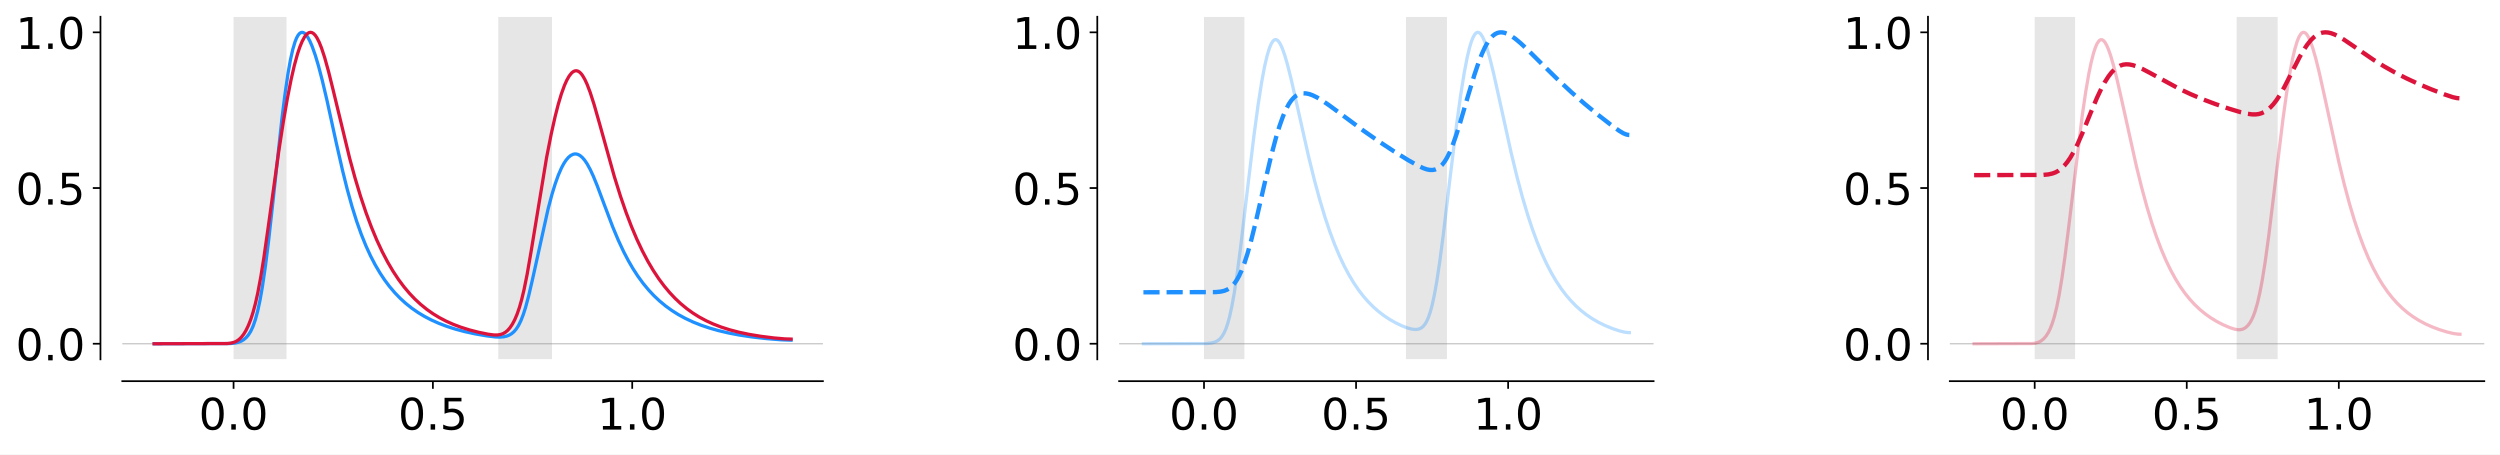
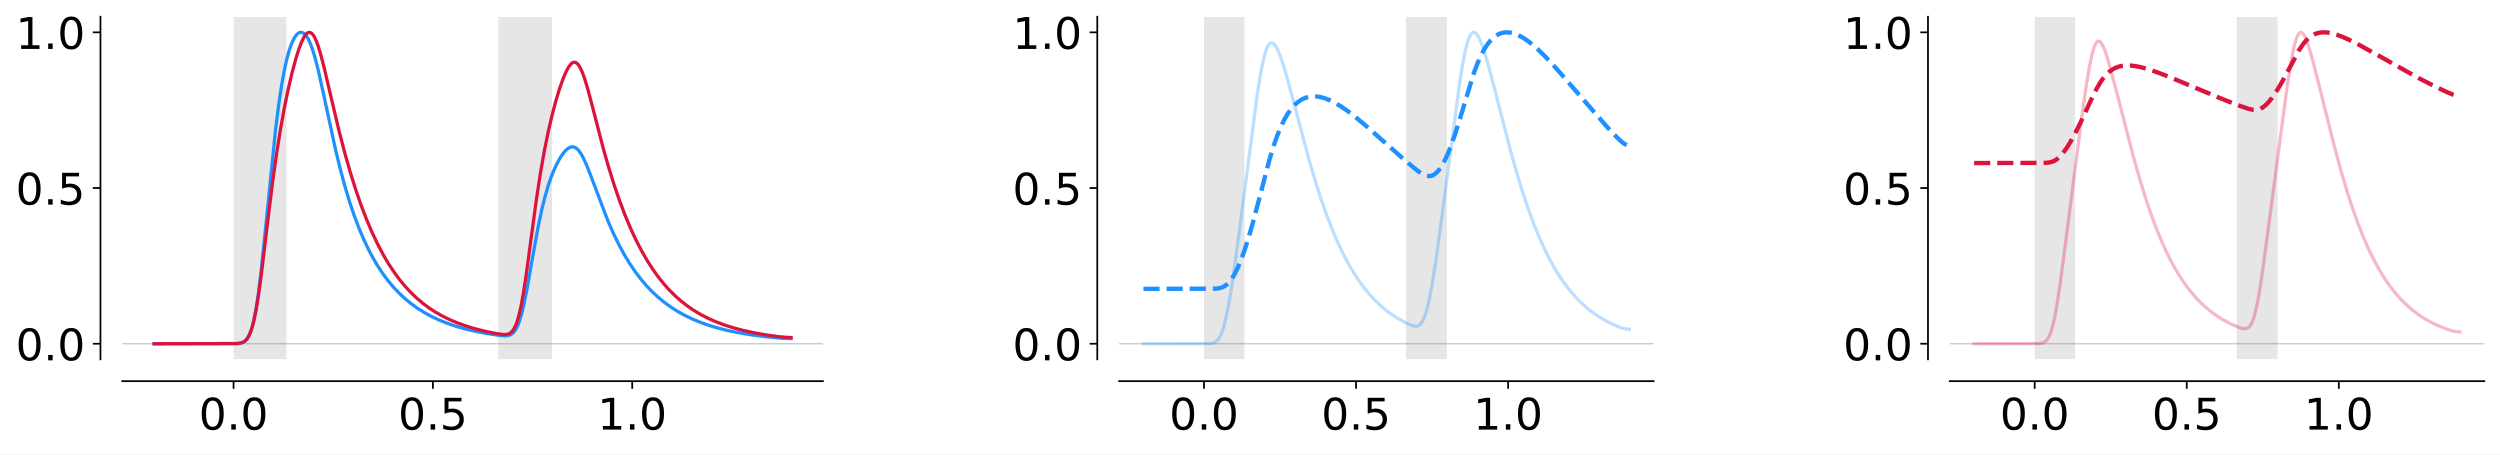
<svg xmlns="http://www.w3.org/2000/svg" xmlns:xlink="http://www.w3.org/1999/xlink" width="1144.836pt" height="208.104pt" viewBox="0 0 1144.836 208.104" version="1.1">
  <defs>
    <style type="text/css">*{stroke-linejoin: round; stroke-linecap: butt}</style>
  </defs>
  <g id="figure_1">
    <g id="patch_1">
      <path d="M 0 208.104  L 1144.836 208.104  L 1144.836 0  L 0 0  z " style="fill: #ffffff" />
    </g>
    <g id="axes_1">
      <g id="patch_2">
        <path d="M 56.006 164.548  L 376.836 164.548  L 376.836 7.668  L 56.006 7.668  z " style="fill: #ffffff" />
      </g>
      <g id="patch_3">
-         <path d="M 106.958 164.548  L 106.958 7.668  L 131.204 7.668  L 131.204 164.548  z " clip-path="url(#p8d3ec45b4a)" style="fill: #808080; opacity: 0.2" />
+         <path d="M 106.958 164.548  L 106.958 7.668  L 131.204 7.668  L 131.204 164.548  z " clip-path="url(#pa4764b0ee5)" style="fill: #808080; opacity: 0.2" />
      </g>
      <g id="patch_4">
-         <path d="M 228.188 164.548  L 228.188 7.668  L 252.79 7.668  L 252.79 164.548  z " clip-path="url(#p8d3ec45b4a)" style="fill: #808080; opacity: 0.2" />
+         <path d="M 228.188 164.548  L 228.188 7.668  L 252.79 7.668  L 252.79 164.548  z " clip-path="url(#pa4764b0ee5)" style="fill: #808080; opacity: 0.2" />
      </g>
      <g id="matplotlib.axis_1">
        <g id="xtick_1">
          <g id="line2d_1">
            <defs>
-               <path id="mb695e77aee" d="M 0 0  L 0 3.5  " style="stroke: #000000; stroke-width: 0.8" />
+               <path id="m44a1db92fa" d="M 0 0  L 0 3.5  " style="stroke: #000000; stroke-width: 0.8" />
            </defs>
            <g>
-               <use xlink:href="#mb695e77aee" x="106.958" y="174.548" style="stroke: #000000; stroke-width: 0.8" />
+               <use xlink:href="#m44a1db92fa" x="106.958" y="174.548" style="stroke: #000000; stroke-width: 0.8" />
            </g>
          </g>
          <g id="text_1">
            <g transform="translate(91.05515 196.7444)scale(0.2 -0.2)">
              <defs>
                <path id="DejaVuSans-30" d="M 2034 4250  Q 1547 4250 1301 3770  Q 1056 3291 1056 2328  Q 1056 1369 1301 889  Q 1547 409 2034 409  Q 2525 409 2770 889  Q 3016 1369 3016 2328  Q 3016 3291 2770 3770  Q 2525 4250 2034 4250  z M 2034 4750  Q 2819 4750 3233 4129  Q 3647 3509 3647 2328  Q 3647 1150 3233 529  Q 2819 -91 2034 -91  Q 1250 -91 836 529  Q 422 1150 422 2328  Q 422 3509 836 4129  Q 1250 4750 2034 4750  z " transform="scale(0.015625)" />
                <path id="DejaVuSans-2e" d="M 684 794  L 1344 794  L 1344 0  L 684 0  L 684 794  z " transform="scale(0.015625)" />
              </defs>
              <use xlink:href="#DejaVuSans-30" />
              <use xlink:href="#DejaVuSans-2e" x="63.623" />
              <use xlink:href="#DejaVuSans-30" x="95.41" />
            </g>
          </g>
        </g>
        <g id="xtick_2">
          <g id="line2d_2">
            <g>
-               <use xlink:href="#mb695e77aee" x="198.237" y="174.548" style="stroke: #000000; stroke-width: 0.8" />
+               <use xlink:href="#m44a1db92fa" x="198.237" y="174.548" style="stroke: #000000; stroke-width: 0.8" />
            </g>
          </g>
          <g id="text_2">
            <g transform="translate(182.3337 196.7444)scale(0.2 -0.2)">
              <defs>
                <path id="DejaVuSans-35" d="M 691 4666  L 3169 4666  L 3169 4134  L 1269 4134  L 1269 2991  Q 1406 3038 1543 3061  Q 1681 3084 1819 3084  Q 2600 3084 3056 2656  Q 3513 2228 3513 1497  Q 3513 744 3044 326  Q 2575 -91 1722 -91  Q 1428 -91 1123 -41  Q 819 9 494 109  L 494 744  Q 775 591 1075 516  Q 1375 441 1709 441  Q 2250 441 2565 725  Q 2881 1009 2881 1497  Q 2881 1984 2565 2268  Q 2250 2553 1709 2553  Q 1456 2553 1204 2497  Q 953 2441 691 2322  L 691 4666  z " transform="scale(0.015625)" />
              </defs>
              <use xlink:href="#DejaVuSans-30" />
              <use xlink:href="#DejaVuSans-2e" x="63.623" />
              <use xlink:href="#DejaVuSans-35" x="95.41" />
            </g>
          </g>
        </g>
        <g id="xtick_3">
          <g id="line2d_3">
            <g>
-               <use xlink:href="#mb695e77aee" x="289.515" y="174.548" style="stroke: #000000; stroke-width: 0.8" />
+               <use xlink:href="#m44a1db92fa" x="289.515" y="174.548" style="stroke: #000000; stroke-width: 0.8" />
            </g>
          </g>
          <g id="text_3">
            <g transform="translate(273.6123 196.7444)scale(0.2 -0.2)">
              <defs>
                <path id="DejaVuSans-31" d="M 794 531  L 1825 531  L 1825 4091  L 703 3866  L 703 4441  L 1819 4666  L 2450 4666  L 2450 531  L 3481 531  L 3481 0  L 794 0  L 794 531  z " transform="scale(0.015625)" />
              </defs>
              <use xlink:href="#DejaVuSans-31" />
              <use xlink:href="#DejaVuSans-2e" x="63.623" />
              <use xlink:href="#DejaVuSans-30" x="95.41" />
            </g>
          </g>
        </g>
      </g>
      <g id="matplotlib.axis_2">
        <g id="ytick_1">
          <g id="line2d_4">
            <defs>
-               <path id="mb2b7f7487c" d="M 0 0  L -3.5 0  " style="stroke: #000000; stroke-width: 0.8" />
+               <path id="m8c30fe0b7a" d="M 0 0  L -3.5 0  " style="stroke: #000000; stroke-width: 0.8" />
            </defs>
            <g>
-               <use xlink:href="#mb2b7f7487c" x="46.006" y="157.417" style="stroke: #000000; stroke-width: 0.8" />
+               <use xlink:href="#m8c30fe0b7a" x="46.006" y="157.417" style="stroke: #000000; stroke-width: 0.8" />
            </g>
          </g>
          <g id="text_4">
            <g transform="translate(7.2 165.0151)scale(0.2 -0.2)">
              <use xlink:href="#DejaVuSans-30" />
              <use xlink:href="#DejaVuSans-2e" x="63.623" />
              <use xlink:href="#DejaVuSans-30" x="95.41" />
            </g>
          </g>
        </g>
        <g id="ytick_2">
          <g id="line2d_5">
            <g>
-               <use xlink:href="#mb2b7f7487c" x="46.006" y="86.108" style="stroke: #000000; stroke-width: 0.8" />
+               <use xlink:href="#m8c30fe0b7a" x="46.006" y="86.108" style="stroke: #000000; stroke-width: 0.8" />
            </g>
          </g>
          <g id="text_5">
            <g transform="translate(7.2 93.70597)scale(0.2 -0.2)">
              <use xlink:href="#DejaVuSans-30" />
              <use xlink:href="#DejaVuSans-2e" x="63.623" />
              <use xlink:href="#DejaVuSans-35" x="95.41" />
            </g>
          </g>
        </g>
        <g id="ytick_3">
          <g id="line2d_6">
            <g>
-               <use xlink:href="#mb2b7f7487c" x="46.006" y="14.798" style="stroke: #000000; stroke-width: 0.8" />
+               <use xlink:href="#m8c30fe0b7a" x="46.006" y="14.798" style="stroke: #000000; stroke-width: 0.8" />
            </g>
          </g>
          <g id="text_6">
            <g transform="translate(7.2 22.39688)scale(0.2 -0.2)">
              <use xlink:href="#DejaVuSans-31" />
              <use xlink:href="#DejaVuSans-2e" x="63.623" />
              <use xlink:href="#DejaVuSans-30" x="95.41" />
            </g>
          </g>
        </g>
      </g>
      <g id="line2d_7">
-         <path d="M 56.006 157.417  L 376.836 157.417  " clip-path="url(#p8d3ec45b4a)" style="fill: none; stroke: #808080; stroke-opacity: 0.5; stroke-width: 0.5; stroke-linecap: square" />
+         <path d="M 56.006 157.417  L 376.836 157.417  " clip-path="url(#pa4764b0ee5)" style="fill: none; stroke: #808080; stroke-opacity: 0.5; stroke-width: 0.5; stroke-linecap: square" />
      </g>
      <g id="line2d_8">
-         <path d="M 70.589 157.417  L 105.532 157.316  L 107.671 157.08  L 109.098 156.748  L 110.524 156.186  L 111.594 155.551  L 112.663 154.662  L 113.733 153.429  L 114.803 151.736  L 115.872 149.438  L 116.942 146.377  L 118.012 142.406  L 119.081 137.412  L 120.151 131.341  L 121.577 121.609  L 123.003 110.222  L 125.143 90.95  L 129.065 54.689  L 130.491 43.224  L 131.917 33.483  L 132.987 27.492  L 134.057 22.696  L 135.126 19.095  L 135.839 17.335  L 136.552 16.06  L 137.266 15.242  L 137.979 14.847  L 138.692 14.843  L 139.405 15.196  L 140.118 15.874  L 140.831 16.849  L 141.901 18.811  L 142.971 21.306  L 144.397 25.355  L 145.823 30.117  L 147.606 36.909  L 149.745 46.006  L 154.024 65.577  L 156.876 78.128  L 159.016 86.708  L 161.155 94.422  L 163.294 101.262  L 165.434 107.287  L 167.573 112.583  L 169.712 117.243  L 171.852 121.352  L 173.991 124.986  L 176.13 128.208  L 178.27 131.072  L 180.766 134.023  L 183.261 136.61  L 185.757 138.886  L 188.61 141.16  L 191.462 143.134  L 194.315 144.855  L 197.524 146.531  L 201.089 148.123  L 204.655 149.474  L 208.577 150.73  L 212.856 151.869  L 217.491 152.879  L 222.839 153.807  L 226.761 154.287  L 228.901 154.369  L 230.683 154.227  L 232.11 153.894  L 233.179 153.466  L 234.249 152.834  L 235.319 151.937  L 236.388 150.701  L 237.458 149.04  L 238.528 146.871  L 239.597 144.134  L 240.667 140.806  L 242.093 135.51  L 243.876 127.828  L 251.007 95.611  L 252.79 88.94  L 254.216 84.286  L 255.642 80.3  L 257.069 77.008  L 258.138 74.991  L 259.208 73.356  L 260.278 72.095  L 261.347 71.2  L 262.417 70.668  L 263.13 70.514  L 263.843 70.521  L 264.556 70.688  L 265.626 71.24  L 266.696 72.148  L 267.765 73.403  L 268.835 74.991  L 270.261 77.584  L 271.688 80.652  L 273.47 85.002  L 276.679 93.586  L 280.601 103.941  L 283.097 109.91  L 285.593 115.262  L 287.733 119.362  L 289.872 123.041  L 292.011 126.34  L 294.507 129.761  L 297.003 132.776  L 299.499 135.437  L 301.995 137.789  L 304.847 140.15  L 307.7 142.209  L 310.552 144.009  L 313.761 145.768  L 317.327 147.443  L 320.892 148.871  L 324.814 150.203  L 329.093 151.418  L 333.729 152.504  L 338.72 153.452  L 344.425 154.308  L 350.843 155.044  L 357.618 155.602  L 361.896 155.765  L 362.253 155.767  L 362.253 155.767  " clip-path="url(#p8d3ec45b4a)" style="fill: none; stroke: #1e90ff; stroke-width: 1.5; stroke-linecap: square" />
+         <path d="M 70.589 157.417  L 108.741 157.329  L 110.167 157.127  L 111.237 156.77  L 111.95 156.358  L 112.663 155.739  L 113.376 154.839  L 114.089 153.575  L 114.803 151.859  L 115.516 149.603  L 116.229 146.729  L 117.298 141.141  L 118.368 133.962  L 119.438 125.294  L 120.864 111.905  L 126.212 59.107  L 127.639 47.852  L 129.065 38.418  L 130.134 32.532  L 131.204 27.614  L 132.274 23.601  L 133.343 20.422  L 134.413 18.006  L 135.483 16.293  L 136.196 15.517  L 136.909 15.023  L 137.622 14.804  L 138.335 14.861  L 139.048 15.195  L 139.762 15.812  L 140.475 16.717  L 141.188 17.917  L 142.257 20.272  L 143.327 23.283  L 144.397 26.903  L 145.823 32.538  L 147.962 42.166  L 153.667 68.604  L 155.807 77.381  L 157.946 85.31  L 160.085 92.418  L 162.225 98.77  L 164.364 104.441  L 166.503 109.504  L 168.643 114.029  L 170.782 118.078  L 172.921 121.708  L 175.417 125.476  L 177.913 128.806  L 180.409 131.755  L 182.905 134.371  L 185.401 136.697  L 188.253 139.046  L 191.106 141.107  L 194.315 143.13  L 197.524 144.882  L 201.089 146.559  L 204.655 147.994  L 208.577 149.336  L 212.856 150.565  L 217.491 151.668  L 222.839 152.705  L 228.544 153.576  L 231.04 153.786  L 232.466 153.698  L 233.536 153.401  L 234.249 153.026  L 234.962 152.455  L 235.675 151.636  L 236.388 150.519  L 237.102 149.054  L 237.815 147.205  L 238.884 143.664  L 239.954 139.219  L 241.38 132.099  L 243.876 117.902  L 246.372 104.179  L 248.155 95.769  L 249.581 90.034  L 251.007 85.132  L 252.433 80.967  L 253.86 77.433  L 255.286 74.447  L 256.712 71.951  L 258.138 69.93  L 259.208 68.743  L 260.278 67.871  L 261.347 67.358  L 262.06 67.24  L 262.774 67.317  L 263.487 67.601  L 264.2 68.098  L 264.913 68.811  L 265.983 70.272  L 267.052 72.168  L 268.479 75.256  L 270.261 79.741  L 278.462 101.367  L 280.958 107.027  L 283.454 112.135  L 285.95 116.721  L 288.446 120.828  L 290.942 124.502  L 293.437 127.788  L 295.933 130.728  L 298.429 133.358  L 301.282 136.03  L 304.134 138.389  L 306.987 140.473  L 310.196 142.531  L 313.405 144.327  L 316.97 146.055  L 320.536 147.542  L 324.458 148.939  L 328.737 150.222  L 333.372 151.378  L 338.72 152.464  L 344.425 153.39  L 350.843 154.212  L 357.618 154.864  L 361.54 155.055  L 362.253 155.062  L 362.253 155.062  " clip-path="url(#pa4764b0ee5)" style="fill: none; stroke: #1e90ff; stroke-width: 1.5; stroke-linecap: square" />
      </g>
      <g id="line2d_9">
-         <path d="M 70.589 157.417  L 104.106 157.314  L 105.889 157.09  L 107.315 156.693  L 108.384 156.191  L 109.454 155.451  L 110.524 154.418  L 111.594 153.042  L 112.663 151.276  L 113.733 149.066  L 114.803 146.347  L 115.872 143.038  L 116.942 139.046  L 118.012 134.291  L 119.438 126.705  L 120.864 117.798  L 123.003 102.725  L 127.639 69.373  L 129.778 55.588  L 131.561 45.278  L 133.343 36.239  L 134.77 30.044  L 136.196 24.847  L 137.266 21.632  L 138.335 19.018  L 139.405 17.018  L 140.118 16.033  L 140.831 15.332  L 141.544 14.919  L 142.257 14.798  L 142.971 14.973  L 143.684 15.444  L 144.397 16.208  L 145.11 17.259  L 146.18 19.351  L 147.249 22.019  L 148.675 26.355  L 150.458 32.765  L 152.598 41.394  L 160.085 72.364  L 162.581 81.503  L 165.077 89.807  L 167.573 97.287  L 170.069 103.991  L 172.565 109.982  L 175.061 115.326  L 177.557 120.085  L 180.052 124.317  L 182.548 128.076  L 185.044 131.412  L 187.54 134.369  L 190.036 136.988  L 192.532 139.304  L 195.384 141.623  L 198.237 143.636  L 201.089 145.381  L 204.298 147.068  L 207.507 148.504  L 211.073 149.852  L 214.995 151.082  L 219.274 152.179  L 223.552 153.048  L 226.048 153.376  L 227.831 153.398  L 229.257 153.172  L 230.327 152.792  L 231.397 152.18  L 232.466 151.29  L 233.536 150.079  L 234.606 148.5  L 235.675 146.497  L 236.745 143.999  L 237.815 140.922  L 238.884 137.185  L 239.954 132.734  L 241.38 125.695  L 243.163 115.427  L 250.294 72.182  L 252.433 61.319  L 254.216 53.357  L 255.642 47.797  L 257.069 43.025  L 258.495 39.089  L 259.565 36.707  L 260.634 34.83  L 261.704 33.473  L 262.417 32.866  L 263.13 32.504  L 263.843 32.391  L 264.556 32.532  L 265.27 32.927  L 265.983 33.575  L 266.696 34.473  L 267.765 36.269  L 268.835 38.566  L 270.261 42.305  L 272.044 47.835  L 274.54 56.568  L 281.315 80.829  L 284.167 89.944  L 286.663 97.175  L 289.159 103.714  L 291.655 109.599  L 294.151 114.881  L 296.646 119.609  L 299.142 123.834  L 301.638 127.604  L 304.134 130.962  L 306.63 133.95  L 309.126 136.603  L 311.622 138.958  L 314.474 141.321  L 317.327 143.377  L 320.179 145.163  L 323.388 146.891  L 326.597 148.364  L 330.163 149.745  L 334.085 151.006  L 338.364 152.128  L 342.999 153.106  L 348.347 153.992  L 354.409 154.756  L 359.4 155.188  L 362.253 155.278  L 362.253 155.278  " clip-path="url(#p8d3ec45b4a)" style="fill: none; stroke: #dc143c; stroke-width: 1.5; stroke-linecap: square" />
+         <path d="M 70.589 157.417  L 108.741 157.325  L 110.167 157.116  L 111.237 156.752  L 111.95 156.336  L 112.663 155.714  L 113.376 154.819  L 114.089 153.574  L 114.803 151.901  L 115.516 149.728  L 116.229 146.995  L 117.298 141.774  L 118.368 135.227  L 119.794 124.75  L 122.29 103.916  L 124.786 83.687  L 126.569 70.942  L 128.352 59.729  L 130.134 49.857  L 131.917 41.145  L 133.7 33.486  L 135.483 26.859  L 136.909 22.363  L 137.979 19.54  L 139.048 17.283  L 139.762 16.143  L 140.475 15.332  L 141.188 14.881  L 141.901 14.814  L 142.614 15.148  L 143.327 15.887  L 144.04 17.025  L 144.753 18.542  L 145.823 21.459  L 146.893 25.023  L 148.319 30.507  L 150.815 41.131  L 155.093 59.288  L 157.946 70.288  L 160.442 79.033  L 162.938 86.977  L 165.434 94.167  L 167.929 100.66  L 170.425 106.511  L 172.921 111.776  L 175.417 116.505  L 177.913 120.748  L 180.409 124.548  L 182.905 127.948  L 185.401 130.988  L 187.897 133.704  L 190.749 136.453  L 193.602 138.868  L 196.454 140.99  L 199.306 142.856  L 202.516 144.688  L 205.725 146.277  L 209.29 147.799  L 213.212 149.222  L 217.491 150.525  L 222.126 151.694  L 227.118 152.72  L 229.97 153.146  L 231.397 153.194  L 232.466 153.04  L 233.179 152.78  L 233.892 152.337  L 234.606 151.648  L 235.319 150.646  L 236.032 149.26  L 236.745 147.421  L 237.458 145.076  L 238.528 140.537  L 239.597 134.78  L 241.024 125.48  L 243.163 109.544  L 245.659 91.137  L 247.442 79.503  L 249.224 69.364  L 251.007 60.553  L 252.79 52.854  L 254.573 46.115  L 256.356 40.262  L 257.782 36.228  L 259.208 32.856  L 260.278 30.855  L 261.347 29.406  L 262.06 28.798  L 262.774 28.508  L 263.487 28.561  L 264.2 28.97  L 264.913 29.74  L 265.626 30.865  L 266.696 33.176  L 267.765 36.141  L 269.192 40.876  L 271.331 48.959  L 276.323 68.216  L 278.819 76.956  L 281.315 84.933  L 283.81 92.176  L 286.306 98.734  L 288.802 104.663  L 291.298 110.015  L 293.794 114.842  L 296.29 119.187  L 298.786 123.094  L 301.282 126.602  L 303.778 129.748  L 306.274 132.566  L 309.126 135.426  L 311.978 137.943  L 314.831 140.158  L 317.683 142.107  L 320.892 144.023  L 324.101 145.685  L 327.667 147.277  L 331.589 148.766  L 335.868 150.129  L 340.503 151.354  L 345.495 152.435  L 351.2 153.428  L 356.905 154.199  L 360.47 154.498  L 362.253 154.548  L 362.253 154.548  " clip-path="url(#pa4764b0ee5)" style="fill: none; stroke: #dc143c; stroke-width: 1.5; stroke-linecap: square" />
      </g>
      <g id="patch_5">
        <path d="M 46.006 164.548  L 46.006 7.668  " style="fill: none; stroke: #000000; stroke-width: 0.8; stroke-linejoin: miter; stroke-linecap: square" />
      </g>
      <g id="patch_6">
        <path d="M 56.006 174.548  L 376.836 174.548  " style="fill: none; stroke: #000000; stroke-width: 0.8; stroke-linejoin: miter; stroke-linecap: square" />
      </g>
    </g>
    <g id="axes_2">
      <g id="patch_7">
        <path d="M 512.486 164.548  L 757.236 164.548  L 757.236 7.668  L 512.486 7.668  z " style="fill: #ffffff" />
      </g>
      <g id="patch_8">
-         <path d="M 551.356 164.548  L 551.356 7.668  L 569.852 7.668  L 569.852 164.548  z " clip-path="url(#p7a1808de73)" style="fill: #808080; opacity: 0.2" />
+         <path d="M 551.356 164.548  L 551.356 7.668  L 569.852 7.668  L 569.852 164.548  z " clip-path="url(#p0e6294948d)" style="fill: #808080; opacity: 0.2" />
      </g>
      <g id="patch_9">
-         <path d="M 643.837 164.548  L 643.837 7.668  L 662.606 7.668  L 662.606 164.548  z " clip-path="url(#p7a1808de73)" style="fill: #808080; opacity: 0.2" />
+         <path d="M 643.837 164.548  L 643.837 7.668  L 662.606 7.668  L 662.606 164.548  z " clip-path="url(#p0e6294948d)" style="fill: #808080; opacity: 0.2" />
      </g>
      <g id="matplotlib.axis_3">
        <g id="xtick_4">
          <g id="line2d_10">
            <g>
-               <use xlink:href="#mb695e77aee" x="551.356" y="174.548" style="stroke: #000000; stroke-width: 0.8" />
+               <use xlink:href="#m44a1db92fa" x="551.356" y="174.548" style="stroke: #000000; stroke-width: 0.8" />
            </g>
          </g>
          <g id="text_7">
            <g transform="translate(535.4526 196.7444)scale(0.2 -0.2)">
              <use xlink:href="#DejaVuSans-30" />
              <use xlink:href="#DejaVuSans-2e" x="63.623" />
              <use xlink:href="#DejaVuSans-30" x="95.41" />
            </g>
          </g>
        </g>
        <g id="xtick_5">
          <g id="line2d_11">
            <g>
-               <use xlink:href="#mb695e77aee" x="620.989" y="174.548" style="stroke: #000000; stroke-width: 0.8" />
+               <use xlink:href="#m44a1db92fa" x="620.989" y="174.548" style="stroke: #000000; stroke-width: 0.8" />
            </g>
          </g>
          <g id="text_8">
            <g transform="translate(605.0859 196.7444)scale(0.2 -0.2)">
              <use xlink:href="#DejaVuSans-30" />
              <use xlink:href="#DejaVuSans-2e" x="63.623" />
              <use xlink:href="#DejaVuSans-35" x="95.41" />
            </g>
          </g>
        </g>
        <g id="xtick_6">
          <g id="line2d_12">
            <g>
-               <use xlink:href="#mb695e77aee" x="690.622" y="174.548" style="stroke: #000000; stroke-width: 0.8" />
+               <use xlink:href="#m44a1db92fa" x="690.622" y="174.548" style="stroke: #000000; stroke-width: 0.8" />
            </g>
          </g>
          <g id="text_9">
            <g transform="translate(674.7191 196.7444)scale(0.2 -0.2)">
              <use xlink:href="#DejaVuSans-31" />
              <use xlink:href="#DejaVuSans-2e" x="63.623" />
              <use xlink:href="#DejaVuSans-30" x="95.41" />
            </g>
          </g>
        </g>
      </g>
      <g id="matplotlib.axis_4">
        <g id="ytick_4">
          <g id="line2d_13">
            <g>
-               <use xlink:href="#mb2b7f7487c" x="502.486" y="157.417" style="stroke: #000000; stroke-width: 0.8" />
+               <use xlink:href="#m8c30fe0b7a" x="502.486" y="157.417" style="stroke: #000000; stroke-width: 0.8" />
            </g>
          </g>
          <g id="text_10">
            <g transform="translate(463.68 165.0151)scale(0.2 -0.2)">
              <use xlink:href="#DejaVuSans-30" />
              <use xlink:href="#DejaVuSans-2e" x="63.623" />
              <use xlink:href="#DejaVuSans-30" x="95.41" />
            </g>
          </g>
        </g>
        <g id="ytick_5">
          <g id="line2d_14">
            <g>
-               <use xlink:href="#mb2b7f7487c" x="502.486" y="86.108" style="stroke: #000000; stroke-width: 0.8" />
+               <use xlink:href="#m8c30fe0b7a" x="502.486" y="86.108" style="stroke: #000000; stroke-width: 0.8" />
            </g>
          </g>
          <g id="text_11">
            <g transform="translate(463.68 93.70597)scale(0.2 -0.2)">
              <use xlink:href="#DejaVuSans-30" />
              <use xlink:href="#DejaVuSans-2e" x="63.623" />
              <use xlink:href="#DejaVuSans-35" x="95.41" />
            </g>
          </g>
        </g>
        <g id="ytick_6">
          <g id="line2d_15">
            <g>
-               <use xlink:href="#mb2b7f7487c" x="502.486" y="14.798" style="stroke: #000000; stroke-width: 0.8" />
+               <use xlink:href="#m8c30fe0b7a" x="502.486" y="14.798" style="stroke: #000000; stroke-width: 0.8" />
            </g>
          </g>
          <g id="text_12">
            <g transform="translate(463.68 22.39688)scale(0.2 -0.2)">
              <use xlink:href="#DejaVuSans-31" />
              <use xlink:href="#DejaVuSans-2e" x="63.623" />
              <use xlink:href="#DejaVuSans-30" x="95.41" />
            </g>
          </g>
        </g>
      </g>
      <g id="line2d_16">
-         <path d="M 512.486 157.417  L 757.236 157.417  " clip-path="url(#p7a1808de73)" style="fill: none; stroke: #808080; stroke-opacity: 0.5; stroke-width: 0.5; stroke-linecap: square" />
+         <path d="M 512.486 157.417  L 757.236 157.417  " clip-path="url(#p0e6294948d)" style="fill: none; stroke: #808080; stroke-opacity: 0.5; stroke-width: 0.5; stroke-linecap: square" />
      </g>
      <g id="line2d_17">
-         <path d="M 523.611 157.417  L 552.444 157.322  L 554.62 157.085  L 555.98 156.759  L 557.068 156.317  L 558.156 155.615  L 558.972 154.84  L 559.788 153.776  L 560.604 152.347  L 561.42 150.472  L 562.236 148.076  L 563.052 145.093  L 564.14 140.134  L 565.228 134.041  L 566.588 124.964  L 568.22 112.409  L 571.212 87.102  L 574.204 62.278  L 576.108 48.158  L 577.74 37.695  L 579.1 30.435  L 580.188 25.737  L 581.276 22.122  L 582.092 20.159  L 582.908 18.854  L 583.452 18.349  L 583.996 18.132  L 584.54 18.195  L 585.084 18.527  L 585.628 19.118  L 586.444 20.452  L 587.26 22.276  L 588.348 25.362  L 589.708 30.067  L 591.34 36.601  L 594.061 48.631  L 599.229 71.614  L 601.949 82.622  L 604.397 91.625  L 606.845 99.729  L 609.021 106.191  L 611.197 111.99  L 613.373 117.171  L 615.549 121.782  L 617.725 125.877  L 619.901 129.505  L 622.077 132.716  L 624.253 135.554  L 626.429 138.062  L 628.877 140.534  L 631.325 142.683  L 633.773 144.552  L 636.493 146.343  L 639.213 147.877  L 641.933 149.179  L 644.381 150.129  L 646.285 150.656  L 647.917 150.874  L 649.005 150.832  L 650.093 150.557  L 650.91 150.135  L 651.726 149.463  L 652.541 148.47  L 653.358 147.08  L 654.174 145.217  L 654.99 142.812  L 655.806 139.807  L 656.894 134.812  L 657.982 128.692  L 659.342 119.616  L 660.974 107.12  L 663.966 82.047  L 666.958 57.568  L 668.862 43.705  L 670.494 33.473  L 671.854 26.41  L 672.942 21.868  L 673.758 19.169  L 674.574 17.106  L 675.39 15.696  L 675.934 15.121  L 676.478 14.835  L 677.022 14.832  L 677.566 15.104  L 678.11 15.638  L 678.926 16.902  L 679.742 18.671  L 680.83 21.711  L 682.19 26.402  L 683.822 32.977  L 686.27 43.927  L 691.982 69.856  L 694.702 81.058  L 697.15 90.216  L 699.598 98.461  L 701.774 105.037  L 703.95 110.94  L 706.126 116.214  L 708.303 120.912  L 710.479 125.085  L 712.655 128.784  L 714.831 132.06  L 717.007 134.958  L 719.183 137.519  L 721.631 140.046  L 724.079 142.245  L 726.527 144.158  L 729.247 145.994  L 731.967 147.569  L 734.959 149.043  L 738.223 150.394  L 741.487 151.5  L 743.935 152.098  L 745.567 152.296  L 746.111 152.314  L 746.111 152.314  " clip-path="url(#p7a1808de73)" style="fill: none; stroke: #1e90ff; stroke-opacity: 0.3; stroke-width: 1.5; stroke-linecap: square" />
+         <path d="M 523.611 157.417  L 554.076 157.328  L 555.436 157.095  L 556.252 156.781  L 557.068 156.241  L 557.884 155.376  L 558.7 154.077  L 559.516 152.245  L 560.332 149.806  L 561.148 146.723  L 562.236 141.63  L 563.596 133.869  L 565.228 123.013  L 567.676 104.866  L 575.836 42.584  L 577.196 34.133  L 578.284 28.533  L 579.1 25.168  L 579.916 22.588  L 580.732 20.813  L 581.276 20.067  L 581.82 19.653  L 582.364 19.551  L 582.908 19.736  L 583.452 20.181  L 584.268 21.281  L 585.084 22.822  L 586.172 25.43  L 587.532 29.369  L 589.437 35.741  L 592.157 45.788  L 599.229 72.315  L 602.221 82.55  L 604.941 91.09  L 607.661 98.86  L 610.109 105.199  L 612.557 110.941  L 615.005 116.119  L 617.453 120.771  L 619.901 124.938  L 622.349 128.661  L 624.797 131.981  L 627.245 134.936  L 629.693 137.562  L 632.413 140.134  L 635.133 142.384  L 637.853 144.35  L 640.845 146.224  L 643.837 147.832  L 646.285 148.918  L 647.645 149.312  L 648.462 149.384  L 649.277 149.246  L 650.093 148.804  L 650.638 148.287  L 651.454 147.099  L 652.269 145.331  L 653.086 142.92  L 653.902 139.841  L 654.99 134.739  L 656.35 126.975  L 657.982 116.158  L 660.43 98.159  L 668.318 38.642  L 669.678 30.125  L 670.766 24.402  L 671.854 19.919  L 672.67 17.469  L 673.486 15.825  L 674.03 15.167  L 674.574 14.843  L 675.118 14.829  L 675.662 15.104  L 676.206 15.639  L 677.022 16.872  L 677.838 18.546  L 678.926 21.331  L 680.286 25.485  L 682.19 32.148  L 685.182 43.659  L 691.438 67.976  L 694.43 78.669  L 697.15 87.609  L 699.87 95.756  L 702.318 102.41  L 704.766 108.442  L 707.215 113.886  L 709.663 118.779  L 712.111 123.164  L 714.559 127.084  L 717.007 130.58  L 719.455 133.693  L 721.903 136.46  L 724.351 138.917  L 727.071 141.322  L 729.791 143.423  L 732.511 145.257  L 735.503 147.005  L 738.495 148.506  L 741.487 149.769  L 743.663 150.463  L 745.295 150.756  L 746.111 150.804  L 746.111 150.804  " clip-path="url(#p0e6294948d)" style="fill: none; stroke: #1e90ff; stroke-opacity: 0.3; stroke-width: 1.5; stroke-linecap: square" />
      </g>
      <g id="line2d_18">
-         <path d="M 523.611 133.853  L 556.796 133.755  L 558.972 133.544  L 560.604 133.177  L 561.964 132.631  L 563.052 131.973  L 564.14 131.065  L 565.228 129.861  L 566.316 128.314  L 567.404 126.386  L 568.492 124.044  L 569.852 120.513  L 571.212 116.324  L 572.844 110.524  L 575.02 101.786  L 578.828 85.203  L 582.092 71.423  L 584.268 63.222  L 585.9 57.838  L 587.532 53.25  L 588.892 50.098  L 590.252 47.573  L 591.34 45.988  L 592.429 44.762  L 593.516 43.86  L 594.605 43.245  L 595.692 42.878  L 596.781 42.725  L 598.141 42.784  L 599.501 43.071  L 601.133 43.653  L 603.037 44.579  L 605.485 46.04  L 608.749 48.274  L 614.461 52.504  L 624.525 59.938  L 631.597 64.87  L 638.397 69.344  L 644.925 73.375  L 649.277 75.824  L 651.726 76.978  L 653.358 77.546  L 654.718 77.818  L 656.078 77.841  L 657.166 77.636  L 658.254 77.194  L 659.342 76.475  L 660.43 75.438  L 661.518 74.045  L 662.606 72.271  L 663.694 70.109  L 665.054 66.888  L 666.686 62.359  L 668.59 56.385  L 672.126 44.352  L 675.118 34.457  L 677.022 28.817  L 678.654 24.599  L 680.014 21.616  L 681.374 19.177  L 682.462 17.634  L 683.55 16.451  L 684.638 15.609  L 685.726 15.081  L 686.814 14.83  L 687.902 14.823  L 688.99 15.024  L 690.35 15.519  L 691.982 16.402  L 693.886 17.731  L 696.334 19.768  L 699.598 22.821  L 706.126 29.327  L 713.471 36.531  L 719.455 42.09  L 725.439 47.343  L 731.423 52.294  L 737.407 56.951  L 741.487 59.902  L 743.391 61.04  L 744.751 61.595  L 745.839 61.805  L 746.111 61.821  L 746.111 61.821  " clip-path="url(#p7a1808de73)" style="fill: none; stroke-dasharray: 7.4,3.2; stroke-dashoffset: 0; stroke: #1e90ff; stroke-width: 2" />
+         <path d="M 523.611 132.291  L 556.796 132.19  L 558.428 131.96  L 559.788 131.537  L 560.876 130.968  L 561.964 130.136  L 563.052 129.005  L 564.14 127.552  L 565.228 125.773  L 566.588 123.099  L 567.948 119.95  L 569.58 115.588  L 571.484 109.773  L 573.66 102.297  L 576.38 92.012  L 581.276 73.301  L 583.18 67.005  L 584.812 62.309  L 586.444 58.279  L 588.076 54.883  L 589.708 52.069  L 591.068 50.126  L 592.429 48.514  L 593.789 47.2  L 595.149 46.156  L 596.509 45.354  L 597.869 44.771  L 599.501 44.33  L 601.133 44.14  L 602.765 44.172  L 604.669 44.456  L 606.573 44.972  L 608.749 45.808  L 611.197 47.015  L 613.917 48.632  L 616.909 50.681  L 620.445 53.382  L 624.797 56.998  L 631.325 62.749  L 643.837 73.814  L 648.734 77.866  L 650.91 79.419  L 652.269 80.157  L 653.358 80.534  L 654.446 80.661  L 655.262 80.565  L 656.078 80.29  L 656.894 79.826  L 657.982 78.907  L 659.07 77.648  L 660.158 76.054  L 661.518 73.612  L 662.878 70.7  L 664.51 66.634  L 666.414 61.194  L 668.59 54.241  L 674.846 33.705  L 676.478 29.313  L 678.11 25.57  L 679.47 22.948  L 680.83 20.756  L 682.19 18.963  L 683.55 17.537  L 684.91 16.445  L 686.27 15.654  L 687.63 15.135  L 688.99 14.86  L 690.35 14.804  L 691.71 14.945  L 693.342 15.345  L 694.974 15.97  L 696.878 16.944  L 699.054 18.337  L 701.502 20.203  L 704.222 22.58  L 707.487 25.765  L 711.295 29.815  L 716.463 35.679  L 736.047 58.261  L 740.671 63.136  L 742.575 64.91  L 743.935 65.912  L 745.023 66.442  L 745.839 66.636  L 746.111 66.658  L 746.111 66.658  " clip-path="url(#p0e6294948d)" style="fill: none; stroke-dasharray: 7.4,3.2; stroke-dashoffset: 0; stroke: #1e90ff; stroke-width: 2" />
      </g>
      <g id="patch_10">
        <path d="M 502.486 164.548  L 502.486 7.668  " style="fill: none; stroke: #000000; stroke-width: 0.8; stroke-linejoin: miter; stroke-linecap: square" />
      </g>
      <g id="patch_11">
        <path d="M 512.486 174.548  L 757.236 174.548  " style="fill: none; stroke: #000000; stroke-width: 0.8; stroke-linejoin: miter; stroke-linecap: square" />
      </g>
    </g>
    <g id="axes_3">
      <g id="patch_12">
        <path d="M 892.886 164.548  L 1137.636 164.548  L 1137.636 7.668  L 892.886 7.668  z " style="fill: #ffffff" />
      </g>
      <g id="patch_13">
-         <path d="M 931.756 164.548  L 931.756 7.668  L 950.252 7.668  L 950.252 164.548  z " clip-path="url(#pc13b3f8024)" style="fill: #808080; opacity: 0.2" />
+         <path d="M 931.756 164.548  L 931.756 7.668  L 950.252 7.668  L 950.252 164.548  z " clip-path="url(#pd0ee00811f)" style="fill: #808080; opacity: 0.2" />
      </g>
      <g id="patch_14">
-         <path d="M 1024.237 164.548  L 1024.237 7.668  L 1043.006 7.668  L 1043.006 164.548  z " clip-path="url(#pc13b3f8024)" style="fill: #808080; opacity: 0.2" />
+         <path d="M 1024.237 164.548  L 1024.237 7.668  L 1043.006 7.668  L 1043.006 164.548  z " clip-path="url(#pd0ee00811f)" style="fill: #808080; opacity: 0.2" />
      </g>
      <g id="matplotlib.axis_5">
        <g id="xtick_7">
          <g id="line2d_19">
            <g>
-               <use xlink:href="#mb695e77aee" x="931.756" y="174.548" style="stroke: #000000; stroke-width: 0.8" />
+               <use xlink:href="#m44a1db92fa" x="931.756" y="174.548" style="stroke: #000000; stroke-width: 0.8" />
            </g>
          </g>
          <g id="text_13">
            <g transform="translate(915.8526 196.7444)scale(0.2 -0.2)">
              <use xlink:href="#DejaVuSans-30" />
              <use xlink:href="#DejaVuSans-2e" x="63.623" />
              <use xlink:href="#DejaVuSans-30" x="95.41" />
            </g>
          </g>
        </g>
        <g id="xtick_8">
          <g id="line2d_20">
            <g>
-               <use xlink:href="#mb695e77aee" x="1001.389" y="174.548" style="stroke: #000000; stroke-width: 0.8" />
+               <use xlink:href="#m44a1db92fa" x="1001.389" y="174.548" style="stroke: #000000; stroke-width: 0.8" />
            </g>
          </g>
          <g id="text_14">
            <g transform="translate(985.4859 196.7444)scale(0.2 -0.2)">
              <use xlink:href="#DejaVuSans-30" />
              <use xlink:href="#DejaVuSans-2e" x="63.623" />
              <use xlink:href="#DejaVuSans-35" x="95.41" />
            </g>
          </g>
        </g>
        <g id="xtick_9">
          <g id="line2d_21">
            <g>
-               <use xlink:href="#mb695e77aee" x="1071.022" y="174.548" style="stroke: #000000; stroke-width: 0.8" />
+               <use xlink:href="#m44a1db92fa" x="1071.022" y="174.548" style="stroke: #000000; stroke-width: 0.8" />
            </g>
          </g>
          <g id="text_15">
            <g transform="translate(1055.119 196.7444)scale(0.2 -0.2)">
              <use xlink:href="#DejaVuSans-31" />
              <use xlink:href="#DejaVuSans-2e" x="63.623" />
              <use xlink:href="#DejaVuSans-30" x="95.41" />
            </g>
          </g>
        </g>
      </g>
      <g id="matplotlib.axis_6">
        <g id="ytick_7">
          <g id="line2d_22">
            <g>
-               <use xlink:href="#mb2b7f7487c" x="882.886" y="157.417" style="stroke: #000000; stroke-width: 0.8" />
+               <use xlink:href="#m8c30fe0b7a" x="882.886" y="157.417" style="stroke: #000000; stroke-width: 0.8" />
            </g>
          </g>
          <g id="text_16">
            <g transform="translate(844.08 165.0151)scale(0.2 -0.2)">
              <use xlink:href="#DejaVuSans-30" />
              <use xlink:href="#DejaVuSans-2e" x="63.623" />
              <use xlink:href="#DejaVuSans-30" x="95.41" />
            </g>
          </g>
        </g>
        <g id="ytick_8">
          <g id="line2d_23">
            <g>
-               <use xlink:href="#mb2b7f7487c" x="882.886" y="86.108" style="stroke: #000000; stroke-width: 0.8" />
+               <use xlink:href="#m8c30fe0b7a" x="882.886" y="86.108" style="stroke: #000000; stroke-width: 0.8" />
            </g>
          </g>
          <g id="text_17">
            <g transform="translate(844.08 93.70597)scale(0.2 -0.2)">
              <use xlink:href="#DejaVuSans-30" />
              <use xlink:href="#DejaVuSans-2e" x="63.623" />
              <use xlink:href="#DejaVuSans-35" x="95.41" />
            </g>
          </g>
        </g>
        <g id="ytick_9">
          <g id="line2d_24">
            <g>
-               <use xlink:href="#mb2b7f7487c" x="882.886" y="14.798" style="stroke: #000000; stroke-width: 0.8" />
+               <use xlink:href="#m8c30fe0b7a" x="882.886" y="14.798" style="stroke: #000000; stroke-width: 0.8" />
            </g>
          </g>
          <g id="text_18">
            <g transform="translate(844.08 22.39688)scale(0.2 -0.2)">
              <use xlink:href="#DejaVuSans-31" />
              <use xlink:href="#DejaVuSans-2e" x="63.623" />
              <use xlink:href="#DejaVuSans-30" x="95.41" />
            </g>
          </g>
        </g>
      </g>
      <g id="line2d_25">
-         <path d="M 892.886 157.417  L 1137.636 157.417  " clip-path="url(#pc13b3f8024)" style="fill: none; stroke: #808080; stroke-opacity: 0.5; stroke-width: 0.5; stroke-linecap: square" />
+         <path d="M 892.886 157.417  L 1137.636 157.417  " clip-path="url(#pd0ee00811f)" style="fill: none; stroke: #808080; stroke-opacity: 0.5; stroke-width: 0.5; stroke-linecap: square" />
      </g>
      <g id="line2d_26">
-         <path d="M 904.011 157.417  L 930.668 157.319  L 932.3 157.088  L 933.66 156.657  L 934.748 156.069  L 935.836 155.191  L 936.924 153.948  L 938.012 152.244  L 938.828 150.592  L 939.644 148.55  L 940.732 145.109  L 941.82 140.728  L 942.908 135.326  L 944.268 127.141  L 945.628 117.533  L 947.532 102.329  L 953.516 53  L 955.148 41.881  L 956.508 33.978  L 957.596 28.676  L 958.684 24.378  L 959.5 21.867  L 960.316 19.995  L 961.132 18.776  L 961.676 18.326  L 962.22 18.161  L 962.764 18.271  L 963.308 18.645  L 963.852 19.27  L 964.668 20.643  L 965.484 22.487  L 966.572 25.579  L 967.932 30.269  L 969.564 36.784  L 972.012 47.638  L 978.269 75.867  L 980.717 85.789  L 983.165 94.779  L 985.341 101.962  L 987.517 108.404  L 989.693 114.147  L 991.869 119.241  L 994.045 123.746  L 996.221 127.72  L 998.397 131.218  L 1000.573 134.295  L 1002.749 137  L 1004.925 139.376  L 1007.373 141.706  L 1009.821 143.722  L 1012.269 145.466  L 1014.989 147.132  L 1017.981 148.683  L 1020.973 149.974  L 1023.149 150.696  L 1024.781 150.995  L 1025.869 150.99  L 1026.957 150.751  L 1027.773 150.379  L 1028.589 149.81  L 1029.405 149.011  L 1030.221 147.941  L 1031.038 146.553  L 1031.854 144.789  L 1032.669 142.588  L 1033.758 138.872  L 1034.846 134.174  L 1035.934 128.458  L 1037.294 119.948  L 1038.926 108.049  L 1041.102 90.316  L 1045.454 54.481  L 1047.086 42.783  L 1048.446 34.285  L 1049.806 27.119  L 1050.894 22.461  L 1051.982 18.854  L 1052.798 16.882  L 1053.614 15.56  L 1054.158 15.041  L 1054.702 14.809  L 1055.246 14.856  L 1055.79 15.173  L 1056.334 15.746  L 1057.15 17.054  L 1057.966 18.851  L 1059.054 21.904  L 1060.414 26.584  L 1062.046 33.139  L 1064.494 44.13  L 1071.022 74.14  L 1073.47 84.227  L 1075.918 93.367  L 1078.094 100.671  L 1080.27 107.223  L 1082.446 113.066  L 1084.622 118.253  L 1086.798 122.841  L 1088.974 126.892  L 1091.151 130.461  L 1093.327 133.602  L 1095.503 136.365  L 1097.679 138.795  L 1100.127 141.181  L 1102.575 143.247  L 1105.023 145.036  L 1107.743 146.747  L 1110.735 148.344  L 1113.727 149.689  L 1116.991 150.919  L 1120.527 152.016  L 1123.519 152.731  L 1125.695 153.018  L 1126.511 153.05  L 1126.511 153.05  " clip-path="url(#pc13b3f8024)" style="fill: none; stroke: #dc143c; stroke-opacity: 0.3; stroke-width: 1.5; stroke-linecap: square" />
+         <path d="M 904.011 157.417  L 933.932 157.332  L 935.292 157.088  L 936.108 156.746  L 936.924 156.141  L 937.74 155.147  L 938.556 153.626  L 939.372 151.449  L 940.188 148.524  L 941.004 144.82  L 942.092 138.738  L 943.452 129.657  L 945.628 113.196  L 953.244 54.195  L 955.42 38.985  L 956.78 30.808  L 957.868 25.507  L 958.684 22.463  L 959.5 20.322  L 960.044 19.414  L 960.588 18.918  L 961.132 18.815  L 961.676 19.079  L 962.22 19.673  L 963.036 21.1  L 963.852 23.049  L 964.94 26.245  L 966.572 31.851  L 969.292 42.208  L 976.909 71.626  L 979.901 82.154  L 982.621 90.943  L 985.069 98.172  L 987.517 104.75  L 989.965 110.696  L 992.413 116.043  L 994.861 120.83  L 997.309 125.102  L 999.757 128.904  L 1002.205 132.28  L 1004.653 135.272  L 1007.101 137.921  L 1009.549 140.262  L 1012.269 142.543  L 1014.989 144.527  L 1017.709 146.252  L 1020.701 147.888  L 1023.693 149.286  L 1026.141 150.219  L 1027.501 150.526  L 1028.317 150.532  L 1029.134 150.301  L 1029.677 149.957  L 1030.221 149.415  L 1030.766 148.633  L 1031.582 146.924  L 1032.397 144.48  L 1033.214 141.244  L 1034.302 135.73  L 1035.662 127.211  L 1037.566 113.382  L 1047.358 39.556  L 1048.99 29.219  L 1050.078 23.463  L 1050.894 19.981  L 1051.71 17.348  L 1052.254 16.103  L 1052.798 15.275  L 1053.342 14.858  L 1053.886 14.835  L 1054.43 15.178  L 1054.974 15.852  L 1055.79 17.398  L 1056.606 19.466  L 1057.694 22.818  L 1059.326 28.653  L 1062.046 39.373  L 1069.118 67.593  L 1072.11 78.548  L 1074.83 87.715  L 1077.278 95.266  L 1079.726 102.145  L 1082.174 108.37  L 1084.622 113.972  L 1087.07 118.991  L 1089.518 123.471  L 1091.967 127.46  L 1094.415 131.004  L 1096.863 134.145  L 1099.311 136.926  L 1101.759 139.385  L 1104.479 141.781  L 1107.199 143.866  L 1109.919 145.678  L 1112.911 147.398  L 1115.903 148.869  L 1119.167 150.231  L 1122.159 151.264  L 1124.335 151.811  L 1125.967 152.021  L 1126.511 152.04  L 1126.511 152.04  " clip-path="url(#pd0ee00811f)" style="fill: none; stroke: #dc143c; stroke-opacity: 0.3; stroke-width: 1.5; stroke-linecap: square" />
      </g>
      <g id="line2d_27">
-         <path d="M 904.011 80.206  L 935.564 80.105  L 938.012 79.864  L 939.916 79.443  L 941.276 78.934  L 942.636 78.189  L 943.996 77.163  L 945.356 75.828  L 946.716 74.17  L 948.076 72.183  L 949.708 69.365  L 951.34 66.099  L 953.516 61.176  L 957.324 51.807  L 960.316 44.706  L 962.22 40.675  L 963.852 37.649  L 965.484 35.073  L 966.844 33.296  L 968.204 31.867  L 969.564 30.787  L 970.924 30.043  L 972.285 29.607  L 973.644 29.442  L 975.005 29.504  L 976.637 29.821  L 978.541 30.444  L 980.989 31.518  L 984.253 33.223  L 998.125 40.753  L 1003.293 43.173  L 1008.733 45.465  L 1014.445 47.627  L 1020.701 49.756  L 1026.141 51.395  L 1029.134 52.09  L 1031.31 52.379  L 1032.941 52.396  L 1034.302 52.223  L 1035.662 51.835  L 1037.022 51.2  L 1038.382 50.3  L 1039.742 49.124  L 1041.102 47.661  L 1042.462 45.902  L 1044.094 43.409  L 1045.998 40.044  L 1048.718 34.695  L 1053.07 26.119  L 1054.974 22.837  L 1056.606 20.407  L 1058.238 18.386  L 1059.598 17.039  L 1060.958 16.011  L 1062.318 15.304  L 1063.406 14.964  L 1064.766 14.799  L 1066.126 14.892  L 1067.486 15.202  L 1069.118 15.805  L 1071.022 16.748  L 1073.47 18.214  L 1077.278 20.788  L 1086.798 27.317  L 1091.695 30.352  L 1096.591 33.116  L 1101.759 35.767  L 1107.199 38.301  L 1113.183 40.834  L 1119.439 43.238  L 1123.247 44.51  L 1125.151 44.924  L 1126.511 45.035  L 1126.511 45.035  " clip-path="url(#pc13b3f8024)" style="fill: none; stroke-dasharray: 7.4,3.2; stroke-dashoffset: 0; stroke: #dc143c; stroke-width: 2" />
+         <path d="M 904.011 74.668  L 936.924 74.579  L 938.556 74.372  L 939.916 73.994  L 941.004 73.493  L 942.092 72.778  L 943.18 71.831  L 944.54 70.329  L 946.172 68.111  L 948.076 65.06  L 950.252 61.107  L 952.972 55.654  L 957.596 45.714  L 960.044 40.769  L 961.676 37.93  L 963.036 35.933  L 964.396 34.287  L 965.756 32.972  L 967.116 31.952  L 968.476 31.187  L 970.108 30.551  L 971.74 30.168  L 973.644 29.978  L 975.549 30.009  L 977.725 30.253  L 980.445 30.795  L 983.709 31.692  L 987.789 33.065  L 993.229 35.156  L 1001.661 38.669  L 1017.709 45.379  L 1025.869 48.527  L 1029.677 49.829  L 1031.582 50.254  L 1032.941 50.323  L 1034.03 50.17  L 1035.118 49.795  L 1036.206 49.184  L 1037.294 48.341  L 1038.654 46.988  L 1040.286 44.989  L 1042.19 42.239  L 1044.366 38.663  L 1047.086 33.708  L 1052.798 23.034  L 1054.43 20.543  L 1055.79 18.83  L 1057.15 17.463  L 1058.51 16.424  L 1059.87 15.677  L 1061.23 15.182  L 1062.59 14.901  L 1064.222 14.798  L 1065.854 14.906  L 1067.758 15.245  L 1069.934 15.851  L 1072.654 16.854  L 1075.918 18.308  L 1080.27 20.515  L 1086.526 23.966  L 1107.471 35.701  L 1114.543 39.327  L 1120.799 42.3  L 1123.519 43.399  L 1125.151 43.836  L 1126.511 43.978  L 1126.511 43.978  " clip-path="url(#pd0ee00811f)" style="fill: none; stroke-dasharray: 7.4,3.2; stroke-dashoffset: 0; stroke: #dc143c; stroke-width: 2" />
      </g>
      <g id="patch_15">
        <path d="M 882.886 164.548  L 882.886 7.668  " style="fill: none; stroke: #000000; stroke-width: 0.8; stroke-linejoin: miter; stroke-linecap: square" />
      </g>
      <g id="patch_16">
        <path d="M 892.886 174.548  L 1137.636 174.548  " style="fill: none; stroke: #000000; stroke-width: 0.8; stroke-linejoin: miter; stroke-linecap: square" />
      </g>
    </g>
  </g>
  <defs>
-     <clipPath id="p8d3ec45b4a">
+     <clipPath id="pa4764b0ee5">
      <rect x="56.006" y="7.668" width="320.83" height="156.88" />
    </clipPath>
-     <clipPath id="p7a1808de73">
+     <clipPath id="p0e6294948d">
      <rect x="512.486" y="7.668" width="244.75" height="156.88" />
    </clipPath>
-     <clipPath id="pc13b3f8024">
+     <clipPath id="pd0ee00811f">
      <rect x="892.886" y="7.668" width="244.75" height="156.88" />
    </clipPath>
  </defs>
</svg>
